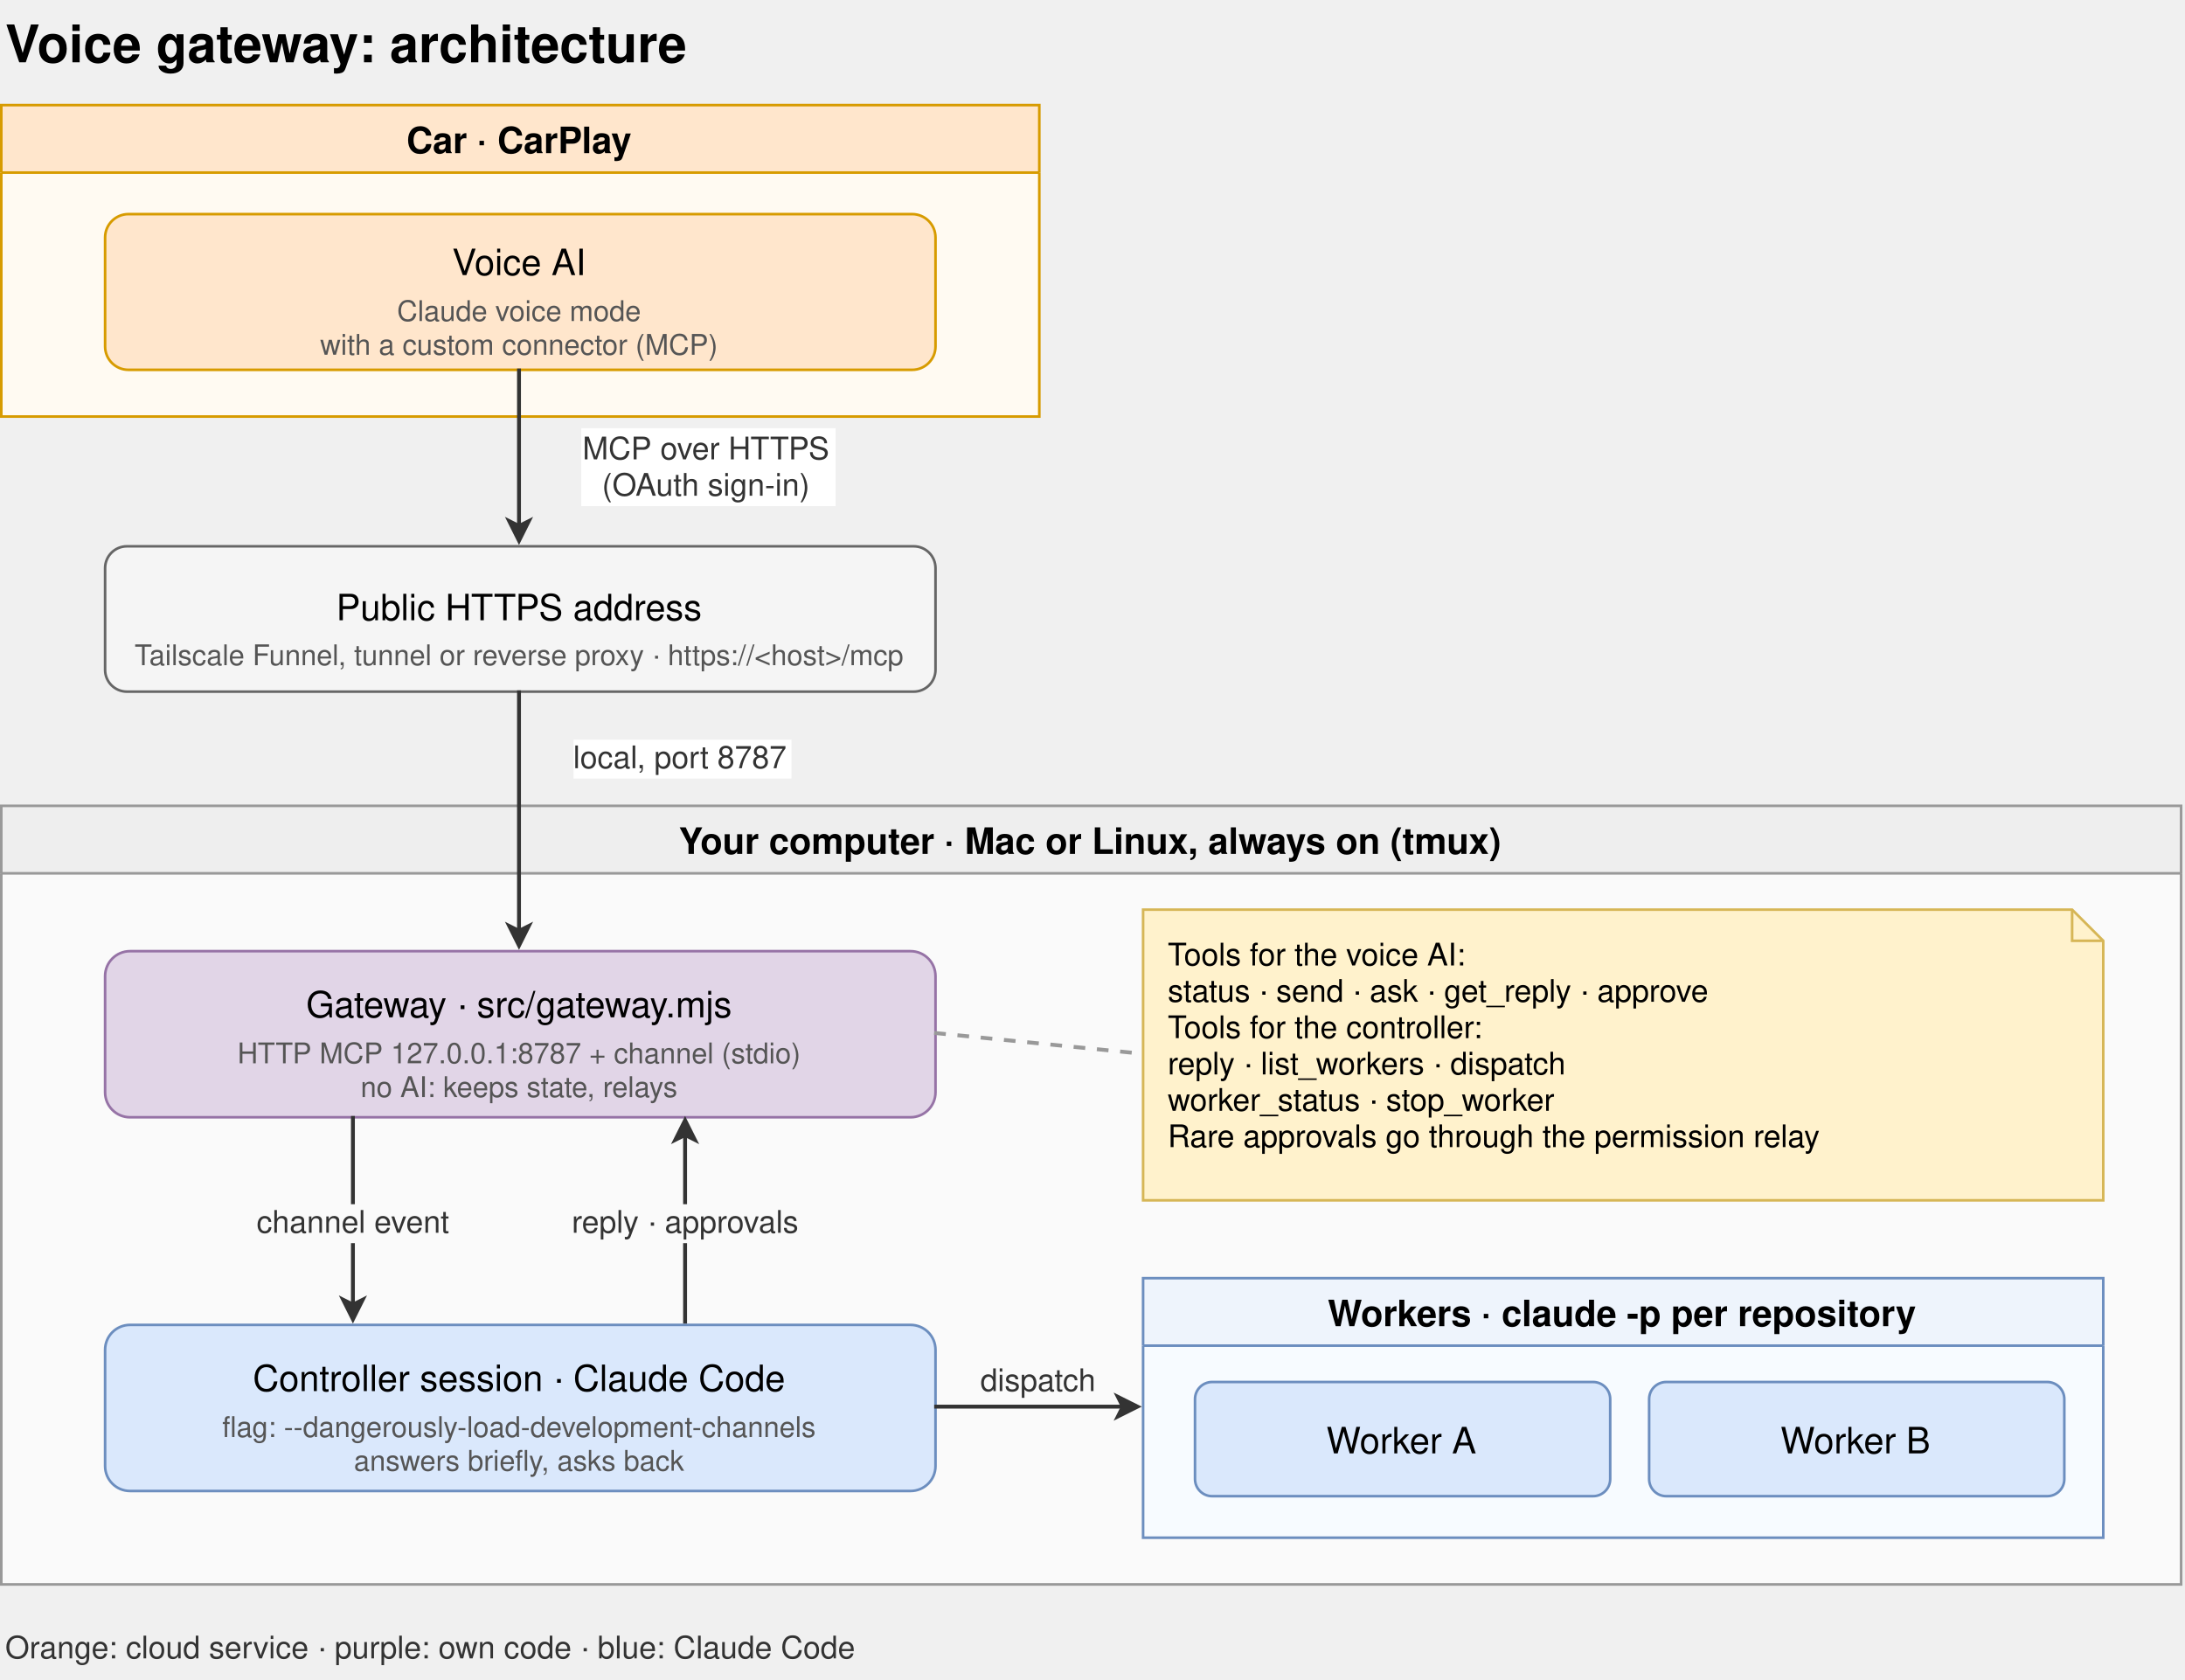
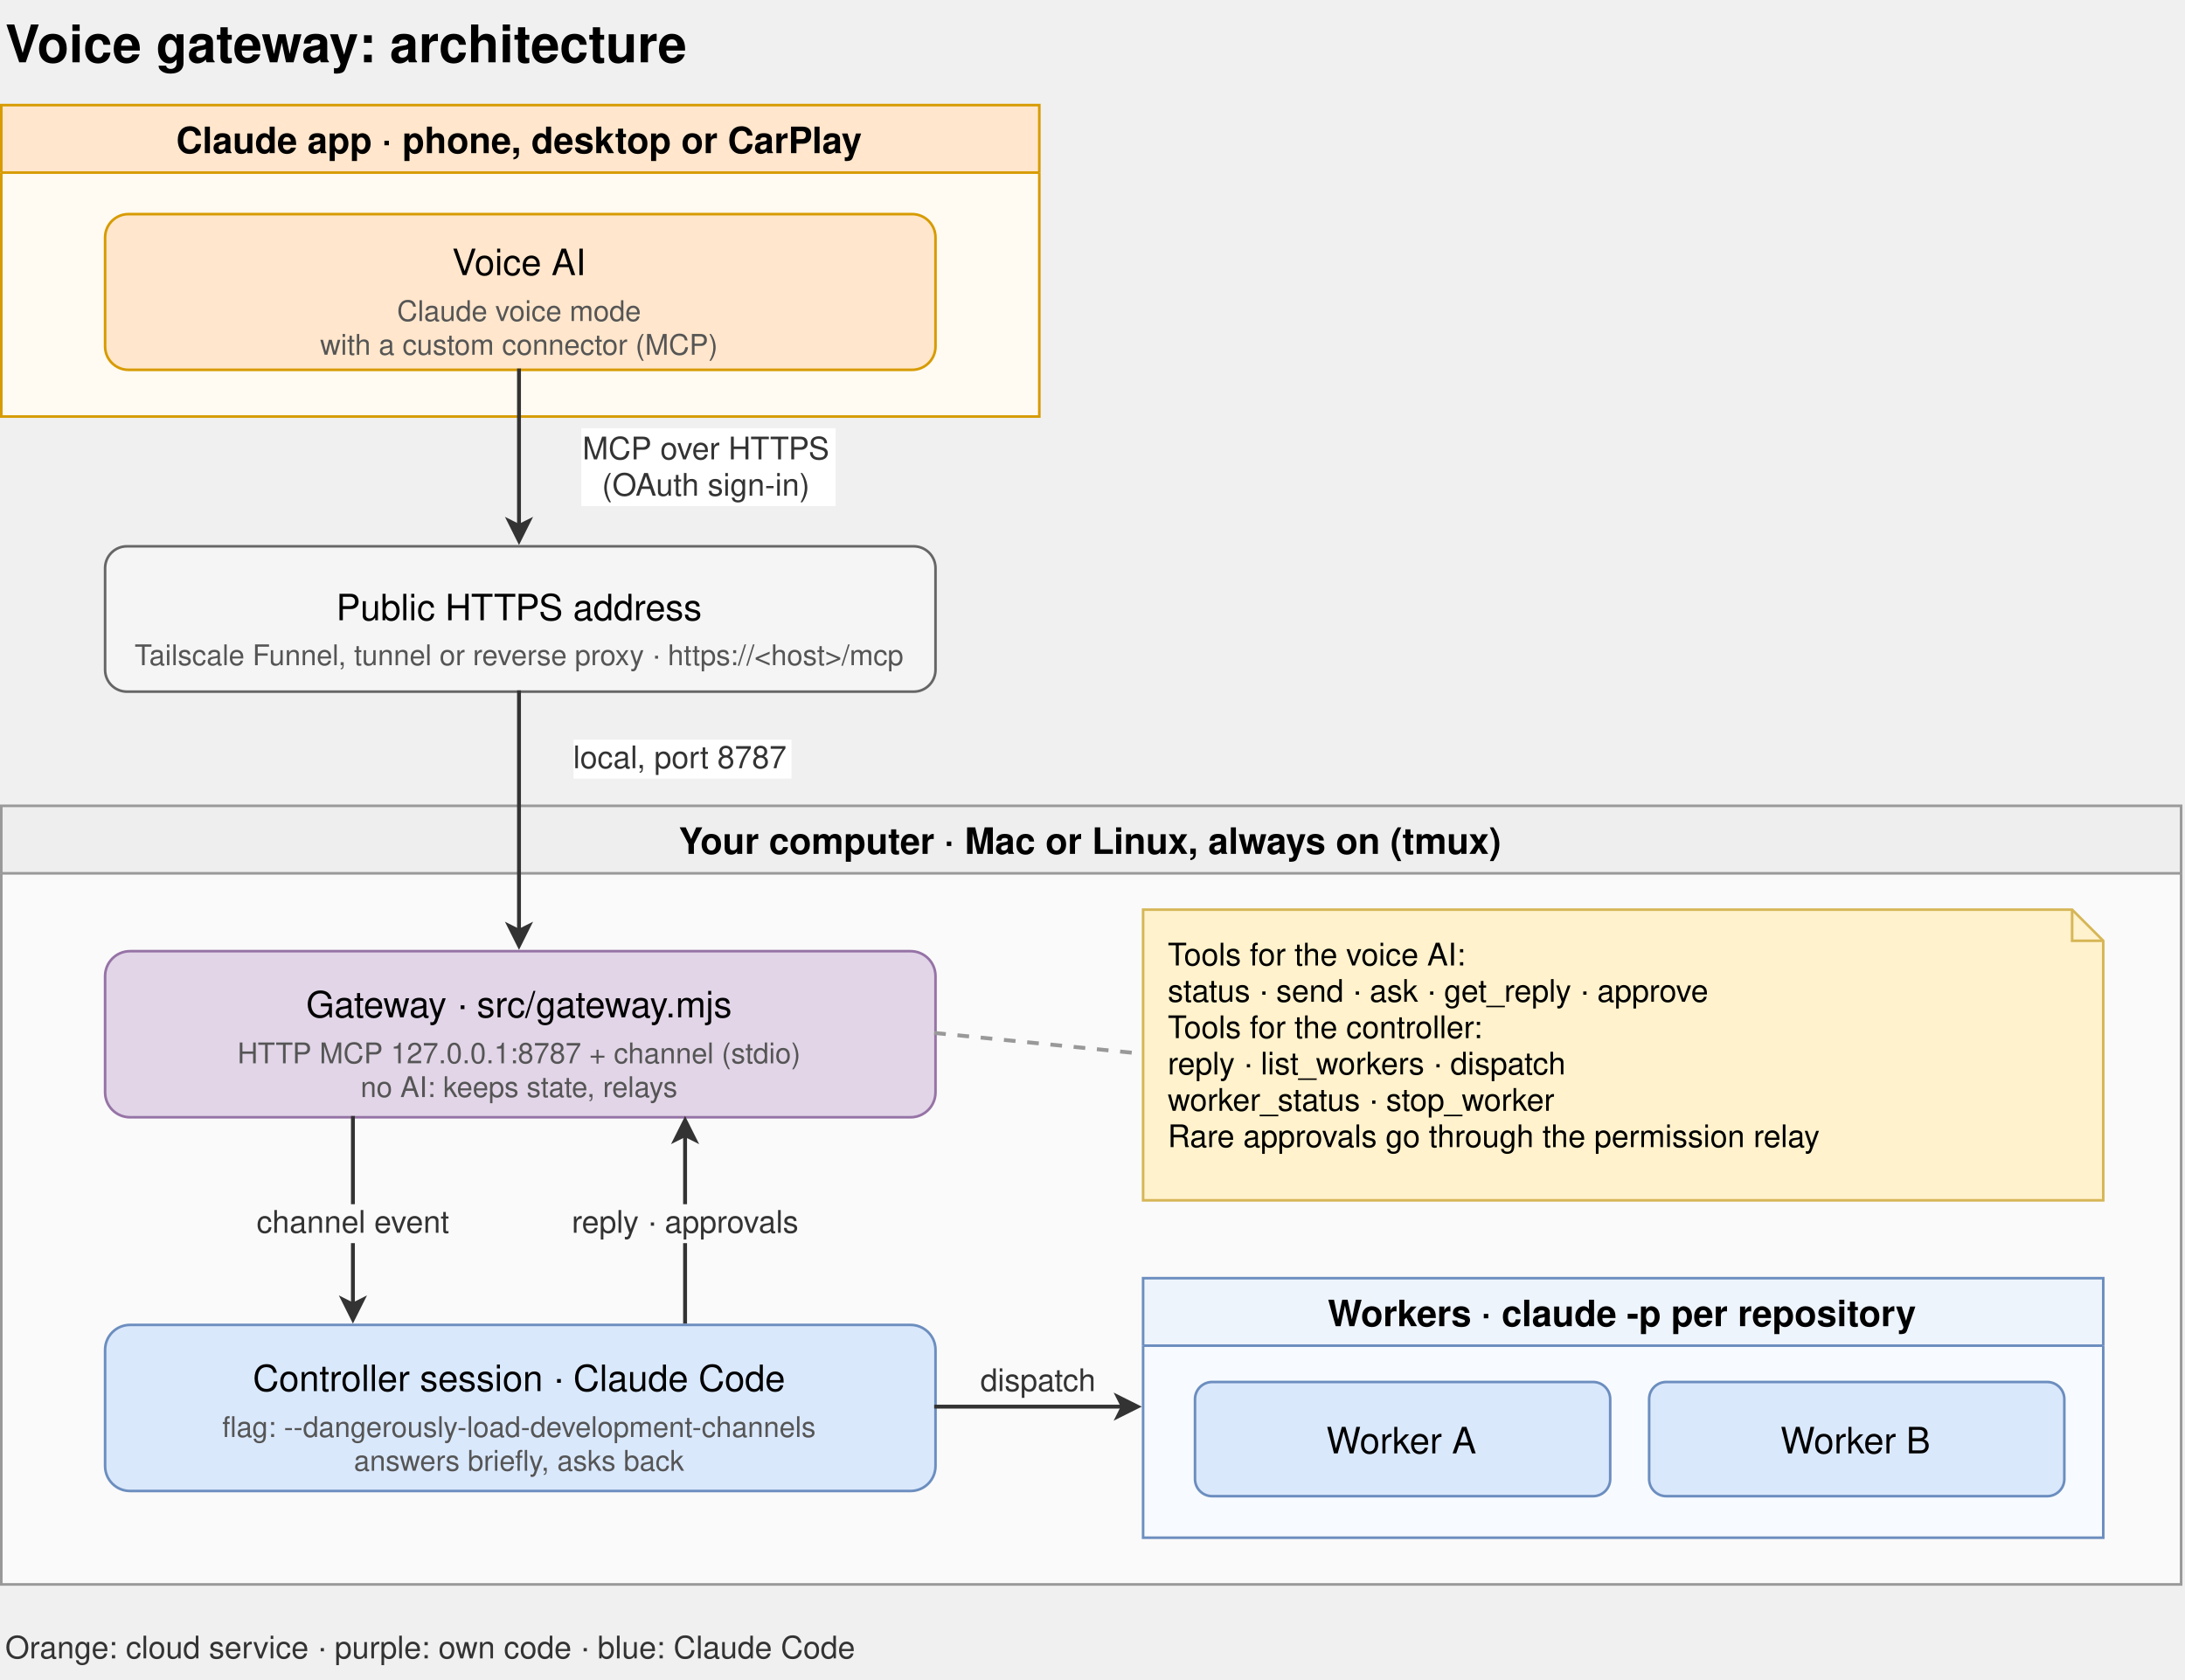
- <svg xmlns="http://www.w3.org/2000/svg" style="background: transparent; background-color: transparent; color-scheme: light dark;" version="1.1" width="842px" height="647px" viewBox="0 0 842 647" content="&lt;mxfile host=&quot;Electron&quot;&gt;&#10;  &lt;diagram id=&quot;architecture&quot; name=&quot;Architecture&quot;&gt;&#10;    &lt;mxGraphModel grid=&quot;0&quot; gridSize=&quot;10&quot; guides=&quot;1&quot; tooltips=&quot;1&quot; connect=&quot;1&quot; arrows=&quot;1&quot; fold=&quot;0&quot; page=&quot;0&quot; pageScale=&quot;1&quot; pageWidth=&quot;850&quot; pageHeight=&quot;1100&quot; math=&quot;0&quot; shadow=&quot;0&quot; adaptiveColors=&quot;auto&quot;&gt;&#10;      &lt;root&gt;&#10;        &lt;mxCell id=&quot;0&quot; /&gt;&#10;        &lt;mxCell id=&quot;1&quot; parent=&quot;0&quot; /&gt;&#10;        &lt;mxCell id=&quot;title&quot; parent=&quot;1&quot; style=&quot;text;html=0;fontSize=20;align=left;verticalAlign=middle;strokeColor=none;fillColor=none;fontStyle=1;fontColor=#000000;&quot; value=&quot;Voice gateway: architecture&quot; vertex=&quot;1&quot;&gt;&#10;          &lt;mxGeometry height=&quot;30&quot; width=&quot;840&quot; x=&quot;20&quot; y=&quot;10&quot; as=&quot;geometry&quot; /&gt;&#10;        &lt;/mxCell&gt;&#10;        &lt;mxCell id=&quot;car&quot; parent=&quot;1&quot; style=&quot;swimlane;startSize=26;html=0;fontSize=14;fontStyle=1;fillColor=#ffe6cc;strokeColor=#d79b00;swimlaneFillColor=#fffaf2;rounded=0;collapsible=0;&quot; value=&quot;Car · CarPlay&quot; vertex=&quot;1&quot;&gt;&#10;          &lt;mxGeometry height=&quot;120&quot; width=&quot;400&quot; x=&quot;20&quot; y=&quot;50&quot; as=&quot;geometry&quot; /&gt;&#10;        &lt;/mxCell&gt;&#10;        &lt;mxCell id=&quot;voice&quot; parent=&quot;car&quot; style=&quot;rounded=1;html=0;fontSize=14;fillColor=#ffe6cc;strokeColor=#d79b00;fontStyle=0;verticalAlign=top;spacingTop=4.9;&quot; value=&quot;Voice AI&quot; vertex=&quot;1&quot;&gt;&#10;          &lt;mxGeometry height=&quot;60&quot; width=&quot;320&quot; x=&quot;40&quot; y=&quot;42&quot; as=&quot;geometry&quot; /&gt;&#10;        &lt;/mxCell&gt;&#10;        &lt;mxCell id=&quot;voice-sub&quot; connectable=&quot;0&quot; parent=&quot;voice&quot; style=&quot;text;html=0;fontSize=11;fontColor=#555555;align=center;verticalAlign=top;spacing=0;strokeColor=none;fillColor=none;&quot; value=&quot;Claude voice mode&amp;#xa;with a custom connector (MCP)&quot; vertex=&quot;1&quot;&gt;&#10;          &lt;mxGeometry height=&quot;26.4&quot; width=&quot;320&quot; y=&quot;26.7&quot; as=&quot;geometry&quot; /&gt;&#10;        &lt;/mxCell&gt;&#10;        &lt;mxCell id=&quot;tunnel&quot; parent=&quot;1&quot; style=&quot;rounded=1;html=0;fontSize=14;fillColor=#f5f5f5;strokeColor=#666666;fontStyle=0;verticalAlign=top;spacingTop=9.5;&quot; value=&quot;Public HTTPS address&quot; vertex=&quot;1&quot;&gt;&#10;          &lt;mxGeometry height=&quot;56&quot; width=&quot;320&quot; x=&quot;60&quot; y=&quot;220&quot; as=&quot;geometry&quot; /&gt;&#10;        &lt;/mxCell&gt;&#10;        &lt;mxCell id=&quot;tunnel-sub&quot; connectable=&quot;0&quot; parent=&quot;tunnel&quot; style=&quot;text;html=0;fontSize=11;fontColor=#555555;align=center;verticalAlign=top;spacing=0;strokeColor=none;fillColor=none;&quot; value=&quot;Tailscale Funnel, tunnel or reverse proxy · https://&amp;lt;host&amp;gt;/mcp&quot; vertex=&quot;1&quot;&gt;&#10;          &lt;mxGeometry height=&quot;13.2&quot; width=&quot;320&quot; y=&quot;31.3&quot; as=&quot;geometry&quot; /&gt;&#10;        &lt;/mxCell&gt;&#10;        &lt;mxCell id=&quot;machine&quot; parent=&quot;1&quot; style=&quot;swimlane;startSize=26;html=0;fontSize=14;fontStyle=1;fillColor=#eeeeee;strokeColor=#999999;swimlaneFillColor=#fafafa;rounded=0;collapsible=0;&quot; value=&quot;Your computer · Mac or Linux, always on (tmux)&quot; vertex=&quot;1&quot;&gt;&#10;          &lt;mxGeometry height=&quot;300&quot; width=&quot;840&quot; x=&quot;20&quot; y=&quot;320&quot; as=&quot;geometry&quot; /&gt;&#10;        &lt;/mxCell&gt;&#10;        &lt;mxCell id=&quot;gateway&quot; parent=&quot;machine&quot; style=&quot;rounded=1;html=0;fontSize=14;fillColor=#e1d5e7;strokeColor=#9673a6;fontStyle=0;verticalAlign=top;spacingTop=6.9;&quot; value=&quot;Gateway · src/gateway.mjs&quot; vertex=&quot;1&quot;&gt;&#10;          &lt;mxGeometry height=&quot;64&quot; width=&quot;320&quot; x=&quot;40&quot; y=&quot;56&quot; as=&quot;geometry&quot; /&gt;&#10;        &lt;/mxCell&gt;&#10;        &lt;mxCell id=&quot;gateway-sub&quot; connectable=&quot;0&quot; parent=&quot;gateway&quot; style=&quot;text;html=0;fontSize=11;fontColor=#555555;align=center;verticalAlign=top;spacing=0;strokeColor=none;fillColor=none;&quot; value=&quot;HTTP MCP 127.0.0.1:8787 + channel (stdio)&amp;#xa;no AI: keeps state, relays&quot; vertex=&quot;1&quot;&gt;&#10;          &lt;mxGeometry height=&quot;26.4&quot; width=&quot;320&quot; y=&quot;28.7&quot; as=&quot;geometry&quot; /&gt;&#10;        &lt;/mxCell&gt;&#10;        &lt;mxCell id=&quot;controller&quot; parent=&quot;machine&quot; style=&quot;rounded=1;html=0;fontSize=14;fillColor=#dae8fc;strokeColor=#6c8ebf;fontStyle=0;verticalAlign=top;spacingTop=6.9;&quot; value=&quot;Controller session · Claude Code&quot; vertex=&quot;1&quot;&gt;&#10;          &lt;mxGeometry height=&quot;64&quot; width=&quot;320&quot; x=&quot;40&quot; y=&quot;200&quot; as=&quot;geometry&quot; /&gt;&#10;        &lt;/mxCell&gt;&#10;        &lt;mxCell id=&quot;controller-sub&quot; connectable=&quot;0&quot; parent=&quot;controller&quot; style=&quot;text;html=0;fontSize=11;fontColor=#555555;align=center;verticalAlign=top;spacing=0;strokeColor=none;fillColor=none;&quot; value=&quot;flag: --dangerously-load-development-channels&amp;#xa;answers briefly, asks back&quot; vertex=&quot;1&quot;&gt;&#10;          &lt;mxGeometry height=&quot;26.4&quot; width=&quot;320&quot; y=&quot;28.7&quot; as=&quot;geometry&quot; /&gt;&#10;        &lt;/mxCell&gt;&#10;        &lt;mxCell id=&quot;tools&quot; parent=&quot;machine&quot; style=&quot;shape=note;size=12;html=0;fontSize=12;align=left;verticalAlign=top;spacingLeft=8;spacingTop=4;fillColor=#fff2cc;strokeColor=#d6b656;&quot; value=&quot;Tools for the voice AI:&amp;#xa;status · send · ask · get_reply · approve&amp;#xa;Tools for the controller:&amp;#xa;reply · list_workers · dispatch&amp;#xa;worker_status · stop_worker&amp;#xa;Rare approvals go through the permission relay&quot; vertex=&quot;1&quot;&gt;&#10;          &lt;mxGeometry height=&quot;112&quot; width=&quot;370&quot; x=&quot;440&quot; y=&quot;40&quot; as=&quot;geometry&quot; /&gt;&#10;        &lt;/mxCell&gt;&#10;        &lt;mxCell id=&quot;workers&quot; parent=&quot;machine&quot; style=&quot;swimlane;startSize=26;html=0;fontSize=14;fontStyle=1;fillColor=#eef4fc;strokeColor=#6c8ebf;swimlaneFillColor=#f7fbff;rounded=0;collapsible=0;&quot; value=&quot;Workers · claude -p per repository&quot; vertex=&quot;1&quot;&gt;&#10;          &lt;mxGeometry height=&quot;100&quot; width=&quot;370&quot; x=&quot;440&quot; y=&quot;182&quot; as=&quot;geometry&quot; /&gt;&#10;        &lt;/mxCell&gt;&#10;        &lt;mxCell id=&quot;wa&quot; parent=&quot;workers&quot; style=&quot;rounded=1;html=0;fontSize=14;fillColor=#dae8fc;strokeColor=#6c8ebf;fontStyle=0;&quot; value=&quot;Worker A&quot; vertex=&quot;1&quot;&gt;&#10;          &lt;mxGeometry height=&quot;44&quot; width=&quot;160&quot; x=&quot;20&quot; y=&quot;40&quot; as=&quot;geometry&quot; /&gt;&#10;        &lt;/mxCell&gt;&#10;        &lt;mxCell id=&quot;wb&quot; parent=&quot;workers&quot; style=&quot;rounded=1;html=0;fontSize=14;fillColor=#dae8fc;strokeColor=#6c8ebf;fontStyle=0;&quot; value=&quot;Worker B&quot; vertex=&quot;1&quot;&gt;&#10;          &lt;mxGeometry height=&quot;44&quot; width=&quot;160&quot; x=&quot;195&quot; y=&quot;40&quot; as=&quot;geometry&quot; /&gt;&#10;        &lt;/mxCell&gt;&#10;        &lt;mxCell id=&quot;legend&quot; parent=&quot;1&quot; style=&quot;text;html=0;fontSize=12;align=left;verticalAlign=middle;strokeColor=none;fillColor=none;fontStyle=0;fontColor=#333333;&quot; value=&quot;Orange: cloud service · purple: own code · blue: Claude Code&quot; vertex=&quot;1&quot;&gt;&#10;          &lt;mxGeometry height=&quot;24&quot; width=&quot;840&quot; x=&quot;20&quot; y=&quot;632&quot; as=&quot;geometry&quot; /&gt;&#10;        &lt;/mxCell&gt;&#10;        &lt;mxCell id=&quot;e1&quot; edge=&quot;1&quot; parent=&quot;1&quot; source=&quot;voice&quot; style=&quot;edgeStyle=none;rounded=0;html=0;endArrow=classic;endFill=1;startArrow=none;strokeColor=#333333;strokeWidth=1.5;fontSize=12;fontColor=#333333;labelBackgroundColor=#ffffff;exitX=0.5;exitY=1;exitDx=0;exitDy=0;entryX=0.5;entryY=0;entryDx=0;entryDy=0;&quot; target=&quot;tunnel&quot; value=&quot;MCP over HTTPS&amp;#xa;(OAuth sign-in)&quot;&gt;&#10;          &lt;mxGeometry relative=&quot;1&quot; x=&quot;0.1&quot; as=&quot;geometry&quot;&gt;&#10;            &lt;mxPoint x=&quot;72&quot; as=&quot;offset&quot; /&gt;&#10;          &lt;/mxGeometry&gt;&#10;        &lt;/mxCell&gt;&#10;        &lt;mxCell id=&quot;e2&quot; edge=&quot;1&quot; parent=&quot;1&quot; source=&quot;tunnel&quot; style=&quot;edgeStyle=none;rounded=0;html=0;endArrow=classic;endFill=1;startArrow=none;strokeColor=#333333;strokeWidth=1.5;fontSize=12;fontColor=#333333;labelBackgroundColor=#ffffff;exitX=0.5;exitY=1;exitDx=0;exitDy=0;entryX=0.5;entryY=0;entryDx=0;entryDy=0;&quot; target=&quot;gateway&quot; value=&quot;local, port 8787&quot;&gt;&#10;          &lt;mxGeometry relative=&quot;1&quot; x=&quot;-0.5&quot; as=&quot;geometry&quot;&gt;&#10;            &lt;mxPoint x=&quot;62&quot; as=&quot;offset&quot; /&gt;&#10;          &lt;/mxGeometry&gt;&#10;        &lt;/mxCell&gt;&#10;        &lt;mxCell id=&quot;e3&quot; edge=&quot;1&quot; parent=&quot;1&quot; source=&quot;gateway&quot; style=&quot;edgeStyle=none;rounded=0;html=0;endArrow=classic;endFill=1;startArrow=none;strokeColor=#333333;strokeWidth=1.5;fontSize=12;fontColor=#333333;labelBackgroundColor=#fafafa;exitX=0.3;exitY=1;exitDx=0;exitDy=0;entryX=0.3;entryY=0;entryDx=0;entryDy=0;&quot; target=&quot;controller&quot; value=&quot;channel event&quot;&gt;&#10;          &lt;mxGeometry relative=&quot;1&quot; as=&quot;geometry&quot; /&gt;&#10;        &lt;/mxCell&gt;&#10;        &lt;mxCell id=&quot;e4&quot; edge=&quot;1&quot; parent=&quot;1&quot; source=&quot;controller&quot; style=&quot;edgeStyle=none;rounded=0;html=0;endArrow=classic;endFill=1;startArrow=none;strokeColor=#333333;strokeWidth=1.5;fontSize=12;fontColor=#333333;labelBackgroundColor=#fafafa;exitX=0.7;exitY=0;exitDx=0;exitDy=0;entryX=0.7;entryY=1;entryDx=0;entryDy=0;&quot; target=&quot;gateway&quot; value=&quot;reply · approvals&quot;&gt;&#10;          &lt;mxGeometry relative=&quot;1&quot; as=&quot;geometry&quot; /&gt;&#10;        &lt;/mxCell&gt;&#10;        &lt;mxCell id=&quot;e5&quot; edge=&quot;1&quot; parent=&quot;1&quot; source=&quot;controller&quot; style=&quot;edgeStyle=none;rounded=0;html=0;endArrow=classic;endFill=1;startArrow=none;strokeColor=#333333;strokeWidth=1.5;fontSize=12;fontColor=#333333;labelBackgroundColor=#fafafa;exitX=1;exitY=0.5;exitDx=0;exitDy=0;entryX=0;entryY=0.5;entryDx=0;entryDy=0;&quot; target=&quot;workers&quot; value=&quot;dispatch&quot;&gt;&#10;          &lt;mxGeometry relative=&quot;1&quot; as=&quot;geometry&quot;&gt;&#10;            &lt;mxPoint y=&quot;-11&quot; as=&quot;offset&quot; /&gt;&#10;          &lt;/mxGeometry&gt;&#10;        &lt;/mxCell&gt;&#10;        &lt;mxCell id=&quot;e6&quot; edge=&quot;1&quot; parent=&quot;1&quot; source=&quot;gateway&quot; style=&quot;edgeStyle=none;rounded=0;html=0;endArrow=none;startArrow=none;strokeColor=#999999;strokeWidth=1.5;fontSize=12;fontColor=#333333;labelBackgroundColor=#ffffff;dashed=1;exitX=1;exitY=0.5;exitDx=0;exitDy=0;entryX=0;entryY=0.5;entryDx=0;entryDy=0;&quot; target=&quot;tools&quot; value=&quot;&quot;&gt;&#10;          &lt;mxGeometry relative=&quot;1&quot; as=&quot;geometry&quot; /&gt;&#10;        &lt;/mxCell&gt;&#10;      &lt;/root&gt;&#10;    &lt;/mxGraphModel&gt;&#10;  &lt;/diagram&gt;&#10;&lt;/mxfile&gt;&#10;">
+ <svg xmlns="http://www.w3.org/2000/svg" style="background: transparent; background-color: transparent; color-scheme: light dark;" version="1.1" width="842px" height="647px" viewBox="0 0 842 647" content="&lt;mxfile host=&quot;Electron&quot;&gt;&#10;  &lt;diagram id=&quot;architecture&quot; name=&quot;Architecture&quot;&gt;&#10;    &lt;mxGraphModel grid=&quot;0&quot; gridSize=&quot;10&quot; guides=&quot;1&quot; tooltips=&quot;1&quot; connect=&quot;1&quot; arrows=&quot;1&quot; fold=&quot;0&quot; page=&quot;0&quot; pageScale=&quot;1&quot; pageWidth=&quot;850&quot; pageHeight=&quot;1100&quot; math=&quot;0&quot; shadow=&quot;0&quot; adaptiveColors=&quot;auto&quot;&gt;&#10;      &lt;root&gt;&#10;        &lt;mxCell id=&quot;0&quot; /&gt;&#10;        &lt;mxCell id=&quot;1&quot; parent=&quot;0&quot; /&gt;&#10;        &lt;mxCell id=&quot;title&quot; parent=&quot;1&quot; style=&quot;text;html=0;fontSize=20;align=left;verticalAlign=middle;strokeColor=none;fillColor=none;fontStyle=1;fontColor=#000000;&quot; value=&quot;Voice gateway: architecture&quot; vertex=&quot;1&quot;&gt;&#10;          &lt;mxGeometry height=&quot;30&quot; width=&quot;840&quot; x=&quot;20&quot; y=&quot;10&quot; as=&quot;geometry&quot; /&gt;&#10;        &lt;/mxCell&gt;&#10;        &lt;mxCell id=&quot;car&quot; parent=&quot;1&quot; style=&quot;swimlane;startSize=26;html=0;fontSize=14;fontStyle=1;fillColor=#ffe6cc;strokeColor=#d79b00;swimlaneFillColor=#fffaf2;rounded=0;collapsible=0;&quot; value=&quot;Claude app · phone, desktop or CarPlay&quot; vertex=&quot;1&quot;&gt;&#10;          &lt;mxGeometry height=&quot;120&quot; width=&quot;400&quot; x=&quot;20&quot; y=&quot;50&quot; as=&quot;geometry&quot; /&gt;&#10;        &lt;/mxCell&gt;&#10;        &lt;mxCell id=&quot;voice&quot; parent=&quot;car&quot; style=&quot;rounded=1;html=0;fontSize=14;fillColor=#ffe6cc;strokeColor=#d79b00;fontStyle=0;verticalAlign=top;spacingTop=4.9;&quot; value=&quot;Voice AI&quot; vertex=&quot;1&quot;&gt;&#10;          &lt;mxGeometry height=&quot;60&quot; width=&quot;320&quot; x=&quot;40&quot; y=&quot;42&quot; as=&quot;geometry&quot; /&gt;&#10;        &lt;/mxCell&gt;&#10;        &lt;mxCell id=&quot;voice-sub&quot; connectable=&quot;0&quot; parent=&quot;voice&quot; style=&quot;text;html=0;fontSize=11;fontColor=#555555;align=center;verticalAlign=top;spacing=0;strokeColor=none;fillColor=none;&quot; value=&quot;Claude voice mode&amp;#xa;with a custom connector (MCP)&quot; vertex=&quot;1&quot;&gt;&#10;          &lt;mxGeometry height=&quot;26.4&quot; width=&quot;320&quot; y=&quot;26.7&quot; as=&quot;geometry&quot; /&gt;&#10;        &lt;/mxCell&gt;&#10;        &lt;mxCell id=&quot;tunnel&quot; parent=&quot;1&quot; style=&quot;rounded=1;html=0;fontSize=14;fillColor=#f5f5f5;strokeColor=#666666;fontStyle=0;verticalAlign=top;spacingTop=9.5;&quot; value=&quot;Public HTTPS address&quot; vertex=&quot;1&quot;&gt;&#10;          &lt;mxGeometry height=&quot;56&quot; width=&quot;320&quot; x=&quot;60&quot; y=&quot;220&quot; as=&quot;geometry&quot; /&gt;&#10;        &lt;/mxCell&gt;&#10;        &lt;mxCell id=&quot;tunnel-sub&quot; connectable=&quot;0&quot; parent=&quot;tunnel&quot; style=&quot;text;html=0;fontSize=11;fontColor=#555555;align=center;verticalAlign=top;spacing=0;strokeColor=none;fillColor=none;&quot; value=&quot;Tailscale Funnel, tunnel or reverse proxy · https://&amp;lt;host&amp;gt;/mcp&quot; vertex=&quot;1&quot;&gt;&#10;          &lt;mxGeometry height=&quot;13.2&quot; width=&quot;320&quot; y=&quot;31.3&quot; as=&quot;geometry&quot; /&gt;&#10;        &lt;/mxCell&gt;&#10;        &lt;mxCell id=&quot;machine&quot; parent=&quot;1&quot; style=&quot;swimlane;startSize=26;html=0;fontSize=14;fontStyle=1;fillColor=#eeeeee;strokeColor=#999999;swimlaneFillColor=#fafafa;rounded=0;collapsible=0;&quot; value=&quot;Your computer · Mac or Linux, always on (tmux)&quot; vertex=&quot;1&quot;&gt;&#10;          &lt;mxGeometry height=&quot;300&quot; width=&quot;840&quot; x=&quot;20&quot; y=&quot;320&quot; as=&quot;geometry&quot; /&gt;&#10;        &lt;/mxCell&gt;&#10;        &lt;mxCell id=&quot;gateway&quot; parent=&quot;machine&quot; style=&quot;rounded=1;html=0;fontSize=14;fillColor=#e1d5e7;strokeColor=#9673a6;fontStyle=0;verticalAlign=top;spacingTop=6.9;&quot; value=&quot;Gateway · src/gateway.mjs&quot; vertex=&quot;1&quot;&gt;&#10;          &lt;mxGeometry height=&quot;64&quot; width=&quot;320&quot; x=&quot;40&quot; y=&quot;56&quot; as=&quot;geometry&quot; /&gt;&#10;        &lt;/mxCell&gt;&#10;        &lt;mxCell id=&quot;gateway-sub&quot; connectable=&quot;0&quot; parent=&quot;gateway&quot; style=&quot;text;html=0;fontSize=11;fontColor=#555555;align=center;verticalAlign=top;spacing=0;strokeColor=none;fillColor=none;&quot; value=&quot;HTTP MCP 127.0.0.1:8787 + channel (stdio)&amp;#xa;no AI: keeps state, relays&quot; vertex=&quot;1&quot;&gt;&#10;          &lt;mxGeometry height=&quot;26.4&quot; width=&quot;320&quot; y=&quot;28.7&quot; as=&quot;geometry&quot; /&gt;&#10;        &lt;/mxCell&gt;&#10;        &lt;mxCell id=&quot;controller&quot; parent=&quot;machine&quot; style=&quot;rounded=1;html=0;fontSize=14;fillColor=#dae8fc;strokeColor=#6c8ebf;fontStyle=0;verticalAlign=top;spacingTop=6.9;&quot; value=&quot;Controller session · Claude Code&quot; vertex=&quot;1&quot;&gt;&#10;          &lt;mxGeometry height=&quot;64&quot; width=&quot;320&quot; x=&quot;40&quot; y=&quot;200&quot; as=&quot;geometry&quot; /&gt;&#10;        &lt;/mxCell&gt;&#10;        &lt;mxCell id=&quot;controller-sub&quot; connectable=&quot;0&quot; parent=&quot;controller&quot; style=&quot;text;html=0;fontSize=11;fontColor=#555555;align=center;verticalAlign=top;spacing=0;strokeColor=none;fillColor=none;&quot; value=&quot;flag: --dangerously-load-development-channels&amp;#xa;answers briefly, asks back&quot; vertex=&quot;1&quot;&gt;&#10;          &lt;mxGeometry height=&quot;26.4&quot; width=&quot;320&quot; y=&quot;28.7&quot; as=&quot;geometry&quot; /&gt;&#10;        &lt;/mxCell&gt;&#10;        &lt;mxCell id=&quot;tools&quot; parent=&quot;machine&quot; style=&quot;shape=note;size=12;html=0;fontSize=12;align=left;verticalAlign=top;spacingLeft=8;spacingTop=4;fillColor=#fff2cc;strokeColor=#d6b656;&quot; value=&quot;Tools for the voice AI:&amp;#xa;status · send · ask · get_reply · approve&amp;#xa;Tools for the controller:&amp;#xa;reply · list_workers · dispatch&amp;#xa;worker_status · stop_worker&amp;#xa;Rare approvals go through the permission relay&quot; vertex=&quot;1&quot;&gt;&#10;          &lt;mxGeometry height=&quot;112&quot; width=&quot;370&quot; x=&quot;440&quot; y=&quot;40&quot; as=&quot;geometry&quot; /&gt;&#10;        &lt;/mxCell&gt;&#10;        &lt;mxCell id=&quot;workers&quot; parent=&quot;machine&quot; style=&quot;swimlane;startSize=26;html=0;fontSize=14;fontStyle=1;fillColor=#eef4fc;strokeColor=#6c8ebf;swimlaneFillColor=#f7fbff;rounded=0;collapsible=0;&quot; value=&quot;Workers · claude -p per repository&quot; vertex=&quot;1&quot;&gt;&#10;          &lt;mxGeometry height=&quot;100&quot; width=&quot;370&quot; x=&quot;440&quot; y=&quot;182&quot; as=&quot;geometry&quot; /&gt;&#10;        &lt;/mxCell&gt;&#10;        &lt;mxCell id=&quot;wa&quot; parent=&quot;workers&quot; style=&quot;rounded=1;html=0;fontSize=14;fillColor=#dae8fc;strokeColor=#6c8ebf;fontStyle=0;&quot; value=&quot;Worker A&quot; vertex=&quot;1&quot;&gt;&#10;          &lt;mxGeometry height=&quot;44&quot; width=&quot;160&quot; x=&quot;20&quot; y=&quot;40&quot; as=&quot;geometry&quot; /&gt;&#10;        &lt;/mxCell&gt;&#10;        &lt;mxCell id=&quot;wb&quot; parent=&quot;workers&quot; style=&quot;rounded=1;html=0;fontSize=14;fillColor=#dae8fc;strokeColor=#6c8ebf;fontStyle=0;&quot; value=&quot;Worker B&quot; vertex=&quot;1&quot;&gt;&#10;          &lt;mxGeometry height=&quot;44&quot; width=&quot;160&quot; x=&quot;195&quot; y=&quot;40&quot; as=&quot;geometry&quot; /&gt;&#10;        &lt;/mxCell&gt;&#10;        &lt;mxCell id=&quot;legend&quot; parent=&quot;1&quot; style=&quot;text;html=0;fontSize=12;align=left;verticalAlign=middle;strokeColor=none;fillColor=none;fontStyle=0;fontColor=#333333;&quot; value=&quot;Orange: cloud service · purple: own code · blue: Claude Code&quot; vertex=&quot;1&quot;&gt;&#10;          &lt;mxGeometry height=&quot;24&quot; width=&quot;840&quot; x=&quot;20&quot; y=&quot;632&quot; as=&quot;geometry&quot; /&gt;&#10;        &lt;/mxCell&gt;&#10;        &lt;mxCell id=&quot;e1&quot; edge=&quot;1&quot; parent=&quot;1&quot; source=&quot;voice&quot; style=&quot;edgeStyle=none;rounded=0;html=0;endArrow=classic;endFill=1;startArrow=none;strokeColor=#333333;strokeWidth=1.5;fontSize=12;fontColor=#333333;labelBackgroundColor=#ffffff;exitX=0.5;exitY=1;exitDx=0;exitDy=0;entryX=0.5;entryY=0;entryDx=0;entryDy=0;&quot; target=&quot;tunnel&quot; value=&quot;MCP over HTTPS&amp;#xa;(OAuth sign-in)&quot;&gt;&#10;          &lt;mxGeometry relative=&quot;1&quot; x=&quot;0.1&quot; as=&quot;geometry&quot;&gt;&#10;            &lt;mxPoint x=&quot;72&quot; as=&quot;offset&quot; /&gt;&#10;          &lt;/mxGeometry&gt;&#10;        &lt;/mxCell&gt;&#10;        &lt;mxCell id=&quot;e2&quot; edge=&quot;1&quot; parent=&quot;1&quot; source=&quot;tunnel&quot; style=&quot;edgeStyle=none;rounded=0;html=0;endArrow=classic;endFill=1;startArrow=none;strokeColor=#333333;strokeWidth=1.5;fontSize=12;fontColor=#333333;labelBackgroundColor=#ffffff;exitX=0.5;exitY=1;exitDx=0;exitDy=0;entryX=0.5;entryY=0;entryDx=0;entryDy=0;&quot; target=&quot;gateway&quot; value=&quot;local, port 8787&quot;&gt;&#10;          &lt;mxGeometry relative=&quot;1&quot; x=&quot;-0.5&quot; as=&quot;geometry&quot;&gt;&#10;            &lt;mxPoint x=&quot;62&quot; as=&quot;offset&quot; /&gt;&#10;          &lt;/mxGeometry&gt;&#10;        &lt;/mxCell&gt;&#10;        &lt;mxCell id=&quot;e3&quot; edge=&quot;1&quot; parent=&quot;1&quot; source=&quot;gateway&quot; style=&quot;edgeStyle=none;rounded=0;html=0;endArrow=classic;endFill=1;startArrow=none;strokeColor=#333333;strokeWidth=1.5;fontSize=12;fontColor=#333333;labelBackgroundColor=#fafafa;exitX=0.3;exitY=1;exitDx=0;exitDy=0;entryX=0.3;entryY=0;entryDx=0;entryDy=0;&quot; target=&quot;controller&quot; value=&quot;channel event&quot;&gt;&#10;          &lt;mxGeometry relative=&quot;1&quot; as=&quot;geometry&quot; /&gt;&#10;        &lt;/mxCell&gt;&#10;        &lt;mxCell id=&quot;e4&quot; edge=&quot;1&quot; parent=&quot;1&quot; source=&quot;controller&quot; style=&quot;edgeStyle=none;rounded=0;html=0;endArrow=classic;endFill=1;startArrow=none;strokeColor=#333333;strokeWidth=1.5;fontSize=12;fontColor=#333333;labelBackgroundColor=#fafafa;exitX=0.7;exitY=0;exitDx=0;exitDy=0;entryX=0.7;entryY=1;entryDx=0;entryDy=0;&quot; target=&quot;gateway&quot; value=&quot;reply · approvals&quot;&gt;&#10;          &lt;mxGeometry relative=&quot;1&quot; as=&quot;geometry&quot; /&gt;&#10;        &lt;/mxCell&gt;&#10;        &lt;mxCell id=&quot;e5&quot; edge=&quot;1&quot; parent=&quot;1&quot; source=&quot;controller&quot; style=&quot;edgeStyle=none;rounded=0;html=0;endArrow=classic;endFill=1;startArrow=none;strokeColor=#333333;strokeWidth=1.5;fontSize=12;fontColor=#333333;labelBackgroundColor=#fafafa;exitX=1;exitY=0.5;exitDx=0;exitDy=0;entryX=0;entryY=0.5;entryDx=0;entryDy=0;&quot; target=&quot;workers&quot; value=&quot;dispatch&quot;&gt;&#10;          &lt;mxGeometry relative=&quot;1&quot; as=&quot;geometry&quot;&gt;&#10;            &lt;mxPoint y=&quot;-11&quot; as=&quot;offset&quot; /&gt;&#10;          &lt;/mxGeometry&gt;&#10;        &lt;/mxCell&gt;&#10;        &lt;mxCell id=&quot;e6&quot; edge=&quot;1&quot; parent=&quot;1&quot; source=&quot;gateway&quot; style=&quot;edgeStyle=none;rounded=0;html=0;endArrow=none;startArrow=none;strokeColor=#999999;strokeWidth=1.5;fontSize=12;fontColor=#333333;labelBackgroundColor=#ffffff;dashed=1;exitX=1;exitY=0.5;exitDx=0;exitDy=0;entryX=0;entryY=0.5;entryDx=0;entryDy=0;&quot; target=&quot;tools&quot; value=&quot;&quot;&gt;&#10;          &lt;mxGeometry relative=&quot;1&quot; as=&quot;geometry&quot; /&gt;&#10;        &lt;/mxCell&gt;&#10;      &lt;/root&gt;&#10;    &lt;/mxGraphModel&gt;&#10;  &lt;/diagram&gt;&#10;&lt;/mxfile&gt;&#10;">
  <defs />
  <g>
    <g data-cell-id="0">
      <g data-cell-id="1">
        <g data-cell-id="title">
          <g>
            <rect x="0" y="0" width="840" height="30" fill="none" stroke="none" pointer-events="all" />
          </g>
          <g>
            <g fill="#000000" font-family="Helvetica" font-weight="bold" text-anchor="start" font-size="20px" style="fill: light-dark(rgb(0, 0, 0), rgb(237, 237, 237));">
              <text x="2" y="24">Voice gateway: architecture</text>
            </g>
          </g>
        </g>
        <g data-cell-id="car">
          <g transform="translate(0.5,0.5)">
            <path d="M 0 66 L 0 40 L 400 40 L 400 66" fill="#ffe6cc" stroke="#d79b00" stroke-miterlimit="10" pointer-events="all" style="fill: light-dark(rgb(255, 230, 204), rgb(54, 33, 10)); stroke: light-dark(rgb(215, 155, 0), rgb(153, 101, 0));" />
            <path d="M 0 66 L 0 160 L 400 160 L 400 66" fill="#fffaf2" stroke="#d79b00" stroke-miterlimit="10" pointer-events="all" style="fill: light-dark(rgb(255, 250, 242), rgb(25, 21, 14)); stroke: light-dark(rgb(215, 155, 0), rgb(153, 101, 0));" />
            <path d="M 0 66 L 400 66" fill="none" stroke="#d79b00" stroke-miterlimit="10" pointer-events="all" style="stroke: light-dark(rgb(215, 155, 0), rgb(153, 101, 0));" />
          </g>
          <g>
            <g fill="#000000" font-family="Helvetica" font-weight="bold" text-anchor="middle" font-size="14px" style="fill: light-dark(rgb(0, 0, 0), rgb(255, 255, 255));">
-               <text x="200" y="59">Car · CarPlay</text>
+               <text x="200" y="59">Claude app · phone, desktop or CarPlay</text>
            </g>
          </g>
          <g data-cell-id="voice">
            <g transform="translate(0.5,0.5)">
              <rect x="40" y="82" width="320" height="60" rx="9" ry="9" fill="#ffe6cc" stroke="#d79b00" pointer-events="all" style="fill: light-dark(rgb(255, 230, 204), rgb(54, 33, 10)); stroke: light-dark(rgb(215, 155, 0), rgb(153, 101, 0));" />
            </g>
            <g>
              <g fill="#000000" font-family="Helvetica" text-anchor="middle" font-size="14px" style="fill: light-dark(rgb(0, 0, 0), rgb(255, 255, 255));">
                <text x="200" y="106">Voice AI</text>
              </g>
            </g>
            <g data-cell-id="voice-sub">
              <g>
                <rect x="40" y="108.7" width="320" height="26.4" fill="none" stroke="none" pointer-events="all" />
              </g>
              <g>
                <g fill="#555555" font-family="Helvetica" text-anchor="middle" font-size="11px" style="fill: light-dark(rgb(85, 85, 85), rgb(164, 164, 164));">
                  <text x="200" y="123.7">Claude voice mode</text>
                  <text x="200" y="136.7">with a custom connector (MCP)</text>
                </g>
              </g>
            </g>
          </g>
        </g>
        <g data-cell-id="tunnel">
          <g transform="translate(0.5,0.5)">
            <rect x="40" y="210" width="320" height="56" rx="8.4" ry="8.4" fill="#f5f5f5" stroke="#666666" pointer-events="all" style="fill: light-dark(rgb(245, 245, 245), rgb(26, 26, 26)); stroke: light-dark(rgb(102, 102, 102), rgb(149, 149, 149));" />
          </g>
          <g>
            <g fill="#000000" font-family="Helvetica" text-anchor="middle" font-size="14px" style="fill: light-dark(rgb(0, 0, 0), rgb(255, 255, 255));">
              <text x="200" y="239">Public HTTPS address</text>
            </g>
          </g>
          <g data-cell-id="tunnel-sub">
            <g>
              <rect x="40" y="241.3" width="320" height="13.2" fill="none" stroke="none" pointer-events="all" />
            </g>
            <g>
              <g fill="#555555" font-family="Helvetica" text-anchor="middle" font-size="11px" style="fill: light-dark(rgb(85, 85, 85), rgb(164, 164, 164));">
                <text x="200" y="256.3">Tailscale Funnel, tunnel or reverse proxy · https://&lt;host&gt;/mcp</text>
              </g>
            </g>
          </g>
        </g>
        <g data-cell-id="machine">
          <g transform="translate(0.5,0.5)">
            <path d="M 0 336 L 0 310 L 840 310 L 840 336" fill="#eeeeee" stroke="#999999" stroke-miterlimit="10" pointer-events="all" style="fill: light-dark(rgb(238, 238, 238), rgb(32, 32, 32)); stroke: light-dark(rgb(153, 153, 153), rgb(106, 106, 106));" />
            <path d="M 0 336 L 0 610 L 840 610 L 840 336" fill="#fafafa" stroke="#999999" stroke-miterlimit="10" pointer-events="all" style="fill: light-dark(rgb(250, 250, 250), rgb(22, 22, 22)); stroke: light-dark(rgb(153, 153, 153), rgb(106, 106, 106));" />
            <path d="M 0 336 L 840 336" fill="none" stroke="#999999" stroke-miterlimit="10" pointer-events="all" style="stroke: light-dark(rgb(153, 153, 153), rgb(106, 106, 106));" />
          </g>
          <g>
            <g fill="#000000" font-family="Helvetica" font-weight="bold" text-anchor="middle" font-size="14px" style="fill: light-dark(rgb(0, 0, 0), rgb(255, 255, 255));">
              <text x="420" y="329">Your computer · Mac or Linux, always on (tmux)</text>
            </g>
          </g>
          <g data-cell-id="gateway">
            <g transform="translate(0.5,0.5)">
              <rect x="40" y="366" width="320" height="64" rx="9.6" ry="9.6" fill="#e1d5e7" stroke="#9673a6" pointer-events="all" style="fill: light-dark(rgb(225, 213, 231), rgb(57, 47, 63)); stroke: light-dark(rgb(150, 115, 166), rgb(149, 119, 163));" />
            </g>
            <g>
              <g fill="#000000" font-family="Helvetica" text-anchor="middle" font-size="14px" style="fill: light-dark(rgb(0, 0, 0), rgb(255, 255, 255));">
                <text x="200" y="392">Gateway · src/gateway.mjs</text>
              </g>
            </g>
            <g data-cell-id="gateway-sub">
              <g>
                <rect x="40" y="394.7" width="320" height="26.4" fill="none" stroke="none" pointer-events="all" />
              </g>
              <g>
                <g fill="#555555" font-family="Helvetica" text-anchor="middle" font-size="11px" style="fill: light-dark(rgb(85, 85, 85), rgb(164, 164, 164));">
                  <text x="200" y="409.7">HTTP MCP 127.0.0.1:8787 + channel (stdio)</text>
                  <text x="200" y="422.7">no AI: keeps state, relays</text>
                </g>
              </g>
            </g>
          </g>
          <g data-cell-id="controller">
            <g transform="translate(0.5,0.5)">
              <rect x="40" y="510" width="320" height="64" rx="9.6" ry="9.6" fill="#dae8fc" stroke="#6c8ebf" pointer-events="all" style="fill: light-dark(rgb(218, 232, 252), rgb(29, 41, 59)); stroke: light-dark(rgb(108, 142, 191), rgb(92, 121, 163));" />
            </g>
            <g>
              <g fill="#000000" font-family="Helvetica" text-anchor="middle" font-size="14px" style="fill: light-dark(rgb(0, 0, 0), rgb(255, 255, 255));">
                <text x="200" y="536">Controller session · Claude Code</text>
              </g>
            </g>
            <g data-cell-id="controller-sub">
              <g>
                <rect x="40" y="538.7" width="320" height="26.4" fill="none" stroke="none" pointer-events="all" />
              </g>
              <g>
                <g fill="#555555" font-family="Helvetica" text-anchor="middle" font-size="11px" style="fill: light-dark(rgb(85, 85, 85), rgb(164, 164, 164));">
                  <text x="200" y="553.7">flag: --dangerously-load-development-channels</text>
                  <text x="200" y="566.7">answers briefly, asks back</text>
                </g>
              </g>
            </g>
          </g>
          <g data-cell-id="tools">
            <g transform="translate(0.5,0.5)">
              <path d="M 440 350 L 798 350 L 810 362 L 810 462 L 440 462 L 440 350 Z" fill="#fff2cc" stroke="#d6b656" stroke-miterlimit="10" pointer-events="all" style="fill: light-dark(rgb(255, 242, 204), rgb(40, 29, 0)); stroke: light-dark(rgb(214, 182, 86), rgb(109, 81, 0));" />
              <path d="M 798 350 L 798 362 L 810 362" fill="none" stroke="#d6b656" stroke-miterlimit="10" pointer-events="all" style="stroke: light-dark(rgb(214, 182, 86), rgb(109, 81, 0));" />
            </g>
            <g>
              <g fill="#000000" font-family="Helvetica" text-anchor="start" font-size="12px" style="fill: light-dark(rgb(0, 0, 0), rgb(255, 255, 255));">
                <text x="450" y="372">Tools for the voice AI:</text>
                <text x="450" y="386">status · send · ask · get_reply · approve</text>
                <text x="450" y="400">Tools for the controller:</text>
                <text x="450" y="414">reply · list_workers · dispatch</text>
                <text x="450" y="428">worker_status · stop_worker</text>
                <text x="450" y="442">Rare approvals go through the permission relay</text>
              </g>
            </g>
          </g>
          <g data-cell-id="workers">
            <g transform="translate(0.5,0.5)">
              <path d="M 440 518 L 440 492 L 810 492 L 810 518" fill="#eef4fc" stroke="#6c8ebf" stroke-miterlimit="10" pointer-events="all" style="fill: light-dark(rgb(238, 244, 252), rgb(23, 28, 35)); stroke: light-dark(rgb(108, 142, 191), rgb(92, 121, 163));" />
              <path d="M 440 518 L 440 592 L 810 592 L 810 518" fill="#f7fbff" stroke="#6c8ebf" stroke-miterlimit="10" pointer-events="all" style="fill: light-dark(rgb(247, 251, 255), rgb(18, 22, 25)); stroke: light-dark(rgb(108, 142, 191), rgb(92, 121, 163));" />
              <path d="M 440 518 L 810 518" fill="none" stroke="#6c8ebf" stroke-miterlimit="10" pointer-events="all" style="stroke: light-dark(rgb(108, 142, 191), rgb(92, 121, 163));" />
            </g>
            <g>
              <g fill="#000000" font-family="Helvetica" font-weight="bold" text-anchor="middle" font-size="14px" style="fill: light-dark(rgb(0, 0, 0), rgb(255, 255, 255));">
                <text x="625" y="511">Workers · claude -p per repository</text>
              </g>
            </g>
            <g data-cell-id="wa">
              <g transform="translate(0.5,0.5)">
                <rect x="460" y="532" width="160" height="44" rx="6.6" ry="6.6" fill="#dae8fc" stroke="#6c8ebf" pointer-events="all" style="fill: light-dark(rgb(218, 232, 252), rgb(29, 41, 59)); stroke: light-dark(rgb(108, 142, 191), rgb(92, 121, 163));" />
              </g>
              <g>
                <g fill="#000000" font-family="Helvetica" text-anchor="middle" font-size="14px" style="fill: light-dark(rgb(0, 0, 0), rgb(255, 255, 255));">
                  <text x="540" y="560">Worker A</text>
                </g>
              </g>
            </g>
            <g data-cell-id="wb">
              <g transform="translate(0.5,0.5)">
                <rect x="635" y="532" width="160" height="44" rx="6.6" ry="6.6" fill="#dae8fc" stroke="#6c8ebf" pointer-events="all" style="fill: light-dark(rgb(218, 232, 252), rgb(29, 41, 59)); stroke: light-dark(rgb(108, 142, 191), rgb(92, 121, 163));" />
              </g>
              <g>
                <g fill="#000000" font-family="Helvetica" text-anchor="middle" font-size="14px" style="fill: light-dark(rgb(0, 0, 0), rgb(255, 255, 255));">
                  <text x="715" y="560">Worker B</text>
                </g>
              </g>
            </g>
          </g>
        </g>
        <g data-cell-id="legend">
          <g>
            <rect x="0" y="622" width="840" height="24" fill="none" stroke="none" pointer-events="all" />
          </g>
          <g>
            <g fill="#333333" font-family="Helvetica" text-anchor="start" font-size="12px" style="fill: light-dark(rgb(51, 51, 51), rgb(193, 193, 193));">
              <text x="2" y="639">Orange: cloud service · purple: own code · blue: Claude Code</text>
            </g>
          </g>
        </g>
        <g data-cell-id="e1">
          <g>
            <path d="M 200 142 L 200 202.7" fill="none" stroke="#333333" stroke-width="1.5" stroke-miterlimit="10" pointer-events="stroke" style="stroke: light-dark(rgb(51, 51, 51), rgb(193, 193, 193));" />
            <path d="M 200 208.32 L 196.25 200.82 L 200 202.7 L 203.75 200.82 Z" fill="#333333" stroke="#333333" stroke-width="1.5" stroke-miterlimit="10" pointer-events="all" style="fill: light-dark(rgb(51, 51, 51), rgb(193, 193, 193)); stroke: light-dark(rgb(51, 51, 51), rgb(193, 193, 193));" />
          </g>
          <g>
            <g fill="#333333" font-family="Helvetica" text-anchor="middle" font-size="12px" style="fill: light-dark(rgb(51, 51, 51), rgb(193, 193, 193));">
              <rect fill="#ffffff" stroke="none" x="224" y="165" width="98" height="30" stroke-width="0" style="fill: light-dark(rgb(255, 255, 255), rgb(18, 18, 18));" />
              <text x="272" y="177">MCP over HTTPS</text>
              <text x="272" y="191">(OAuth sign-in)</text>
            </g>
          </g>
        </g>
        <g data-cell-id="e2">
          <g>
            <path d="M 200 266 L 200 358.7" fill="none" stroke="#333333" stroke-width="1.5" stroke-miterlimit="10" pointer-events="stroke" style="stroke: light-dark(rgb(51, 51, 51), rgb(193, 193, 193));" />
            <path d="M 200 364.32 L 196.25 356.82 L 200 358.7 L 203.75 356.82 Z" fill="#333333" stroke="#333333" stroke-width="1.5" stroke-miterlimit="10" pointer-events="all" style="fill: light-dark(rgb(51, 51, 51), rgb(193, 193, 193)); stroke: light-dark(rgb(51, 51, 51), rgb(193, 193, 193));" />
          </g>
          <g>
            <g fill="#333333" font-family="Helvetica" text-anchor="middle" font-size="12px" style="fill: light-dark(rgb(51, 51, 51), rgb(193, 193, 193));">
              <rect fill="#ffffff" stroke="none" x="221" y="285" width="84" height="15" stroke-width="0" style="fill: light-dark(rgb(255, 255, 255), rgb(18, 18, 18));" />
              <text x="262" y="296">local, port 8787</text>
            </g>
          </g>
        </g>
        <g data-cell-id="e3">
          <g>
            <path d="M 136 430 L 136 502.7" fill="none" stroke="#333333" stroke-width="1.5" stroke-miterlimit="10" pointer-events="stroke" style="stroke: light-dark(rgb(51, 51, 51), rgb(193, 193, 193));" />
            <path d="M 136 508.32 L 132.25 500.82 L 136 502.7 L 139.75 500.82 Z" fill="#333333" stroke="#333333" stroke-width="1.5" stroke-miterlimit="10" pointer-events="all" style="fill: light-dark(rgb(51, 51, 51), rgb(193, 193, 193)); stroke: light-dark(rgb(51, 51, 51), rgb(193, 193, 193));" />
          </g>
          <g>
            <g fill="#333333" font-family="Helvetica" text-anchor="middle" font-size="12px" style="fill: light-dark(rgb(51, 51, 51), rgb(193, 193, 193));">
              <rect fill="#fafafa" stroke="none" x="98" y="464" width="77" height="15" stroke-width="0" style="fill: light-dark(rgb(250, 250, 250), rgb(22, 22, 22));" />
              <text x="136" y="475">channel event</text>
            </g>
          </g>
        </g>
        <g data-cell-id="e4">
          <g>
            <path d="M 264 510 L 264 437.3" fill="none" stroke="#333333" stroke-width="1.5" stroke-miterlimit="10" pointer-events="stroke" style="stroke: light-dark(rgb(51, 51, 51), rgb(193, 193, 193));" />
            <path d="M 264 431.68 L 267.75 439.18 L 264 437.3 L 260.25 439.18 Z" fill="#333333" stroke="#333333" stroke-width="1.5" stroke-miterlimit="10" pointer-events="all" style="fill: light-dark(rgb(51, 51, 51), rgb(193, 193, 193)); stroke: light-dark(rgb(51, 51, 51), rgb(193, 193, 193));" />
          </g>
          <g>
            <g fill="#333333" font-family="Helvetica" text-anchor="middle" font-size="12px" style="fill: light-dark(rgb(51, 51, 51), rgb(193, 193, 193));">
              <rect fill="#fafafa" stroke="none" x="219" y="464" width="91" height="15" stroke-width="0" style="fill: light-dark(rgb(250, 250, 250), rgb(22, 22, 22));" />
              <text x="264" y="475">reply · approvals</text>
            </g>
          </g>
        </g>
        <g data-cell-id="e5">
          <g>
            <path d="M 360 542 L 432.7 542" fill="none" stroke="#333333" stroke-width="1.5" stroke-miterlimit="10" pointer-events="stroke" style="stroke: light-dark(rgb(51, 51, 51), rgb(193, 193, 193));" />
            <path d="M 438.32 542 L 430.82 545.75 L 432.7 542 L 430.82 538.25 Z" fill="#333333" stroke="#333333" stroke-width="1.5" stroke-miterlimit="10" pointer-events="all" style="fill: light-dark(rgb(51, 51, 51), rgb(193, 193, 193)); stroke: light-dark(rgb(51, 51, 51), rgb(193, 193, 193));" />
          </g>
          <g>
            <g fill="#333333" font-family="Helvetica" text-anchor="middle" font-size="12px" style="fill: light-dark(rgb(51, 51, 51), rgb(193, 193, 193));">
              <rect fill="#fafafa" stroke="none" x="377" y="525" width="47" height="15" stroke-width="0" style="fill: light-dark(rgb(250, 250, 250), rgb(22, 22, 22));" />
              <text x="400" y="536">dispatch</text>
            </g>
          </g>
        </g>
        <g data-cell-id="e6">
          <g>
            <path d="M 360 398 L 440 406" fill="none" stroke="#999999" stroke-width="1.5" stroke-miterlimit="10" stroke-dasharray="4.5 4.5" pointer-events="stroke" style="stroke: light-dark(rgb(153, 153, 153), rgb(106, 106, 106));" />
          </g>
        </g>
      </g>
    </g>
  </g>
</svg>
